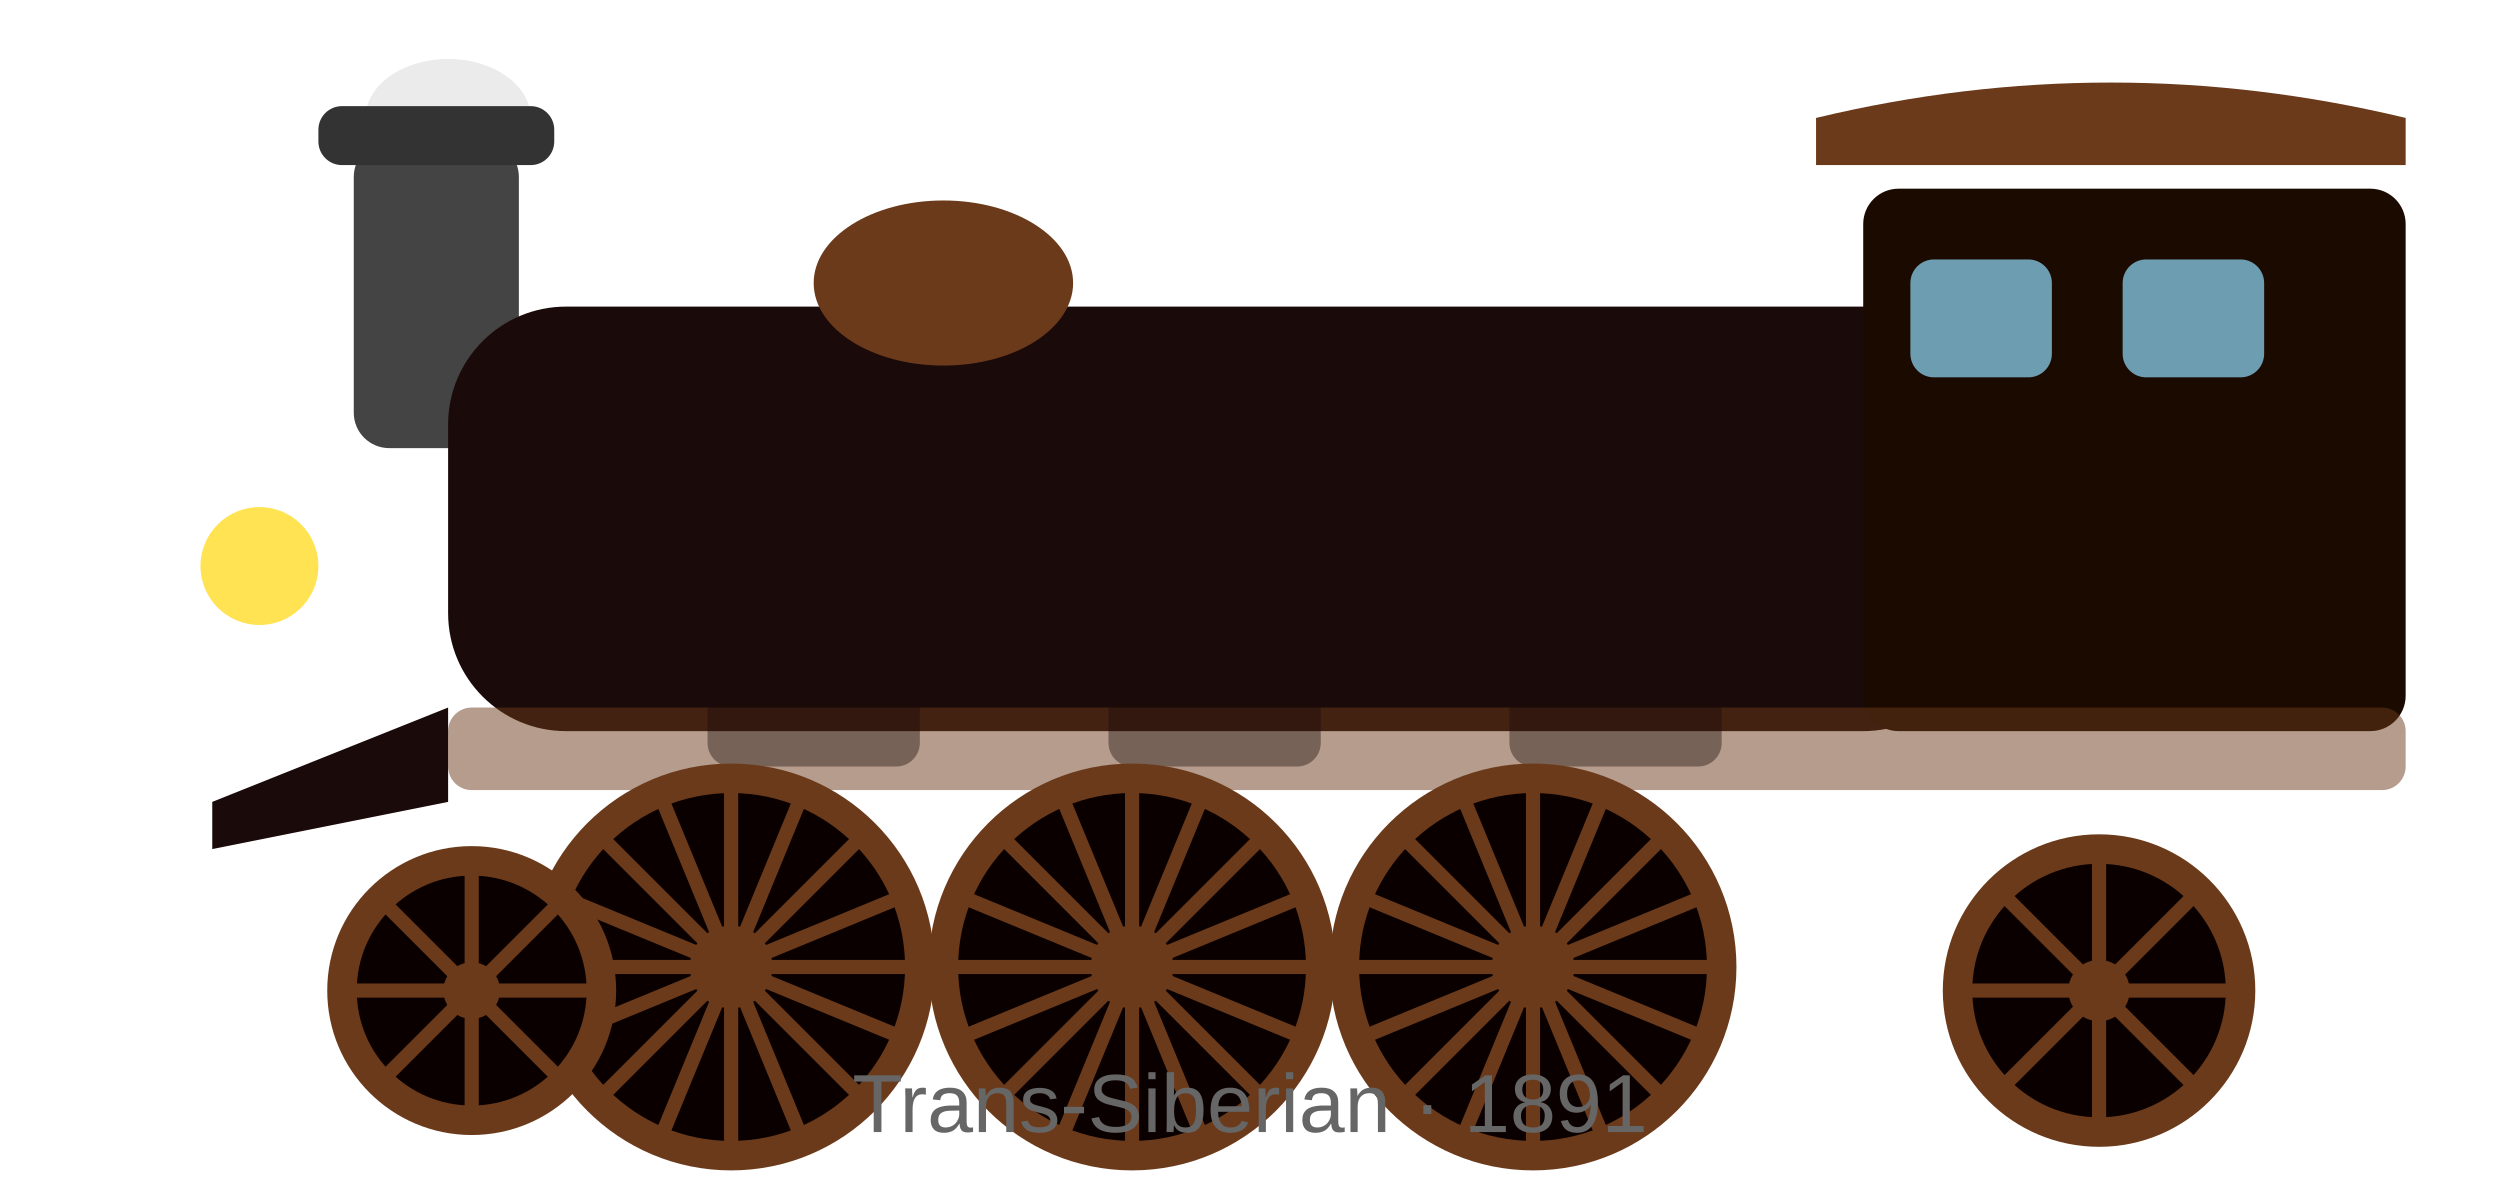
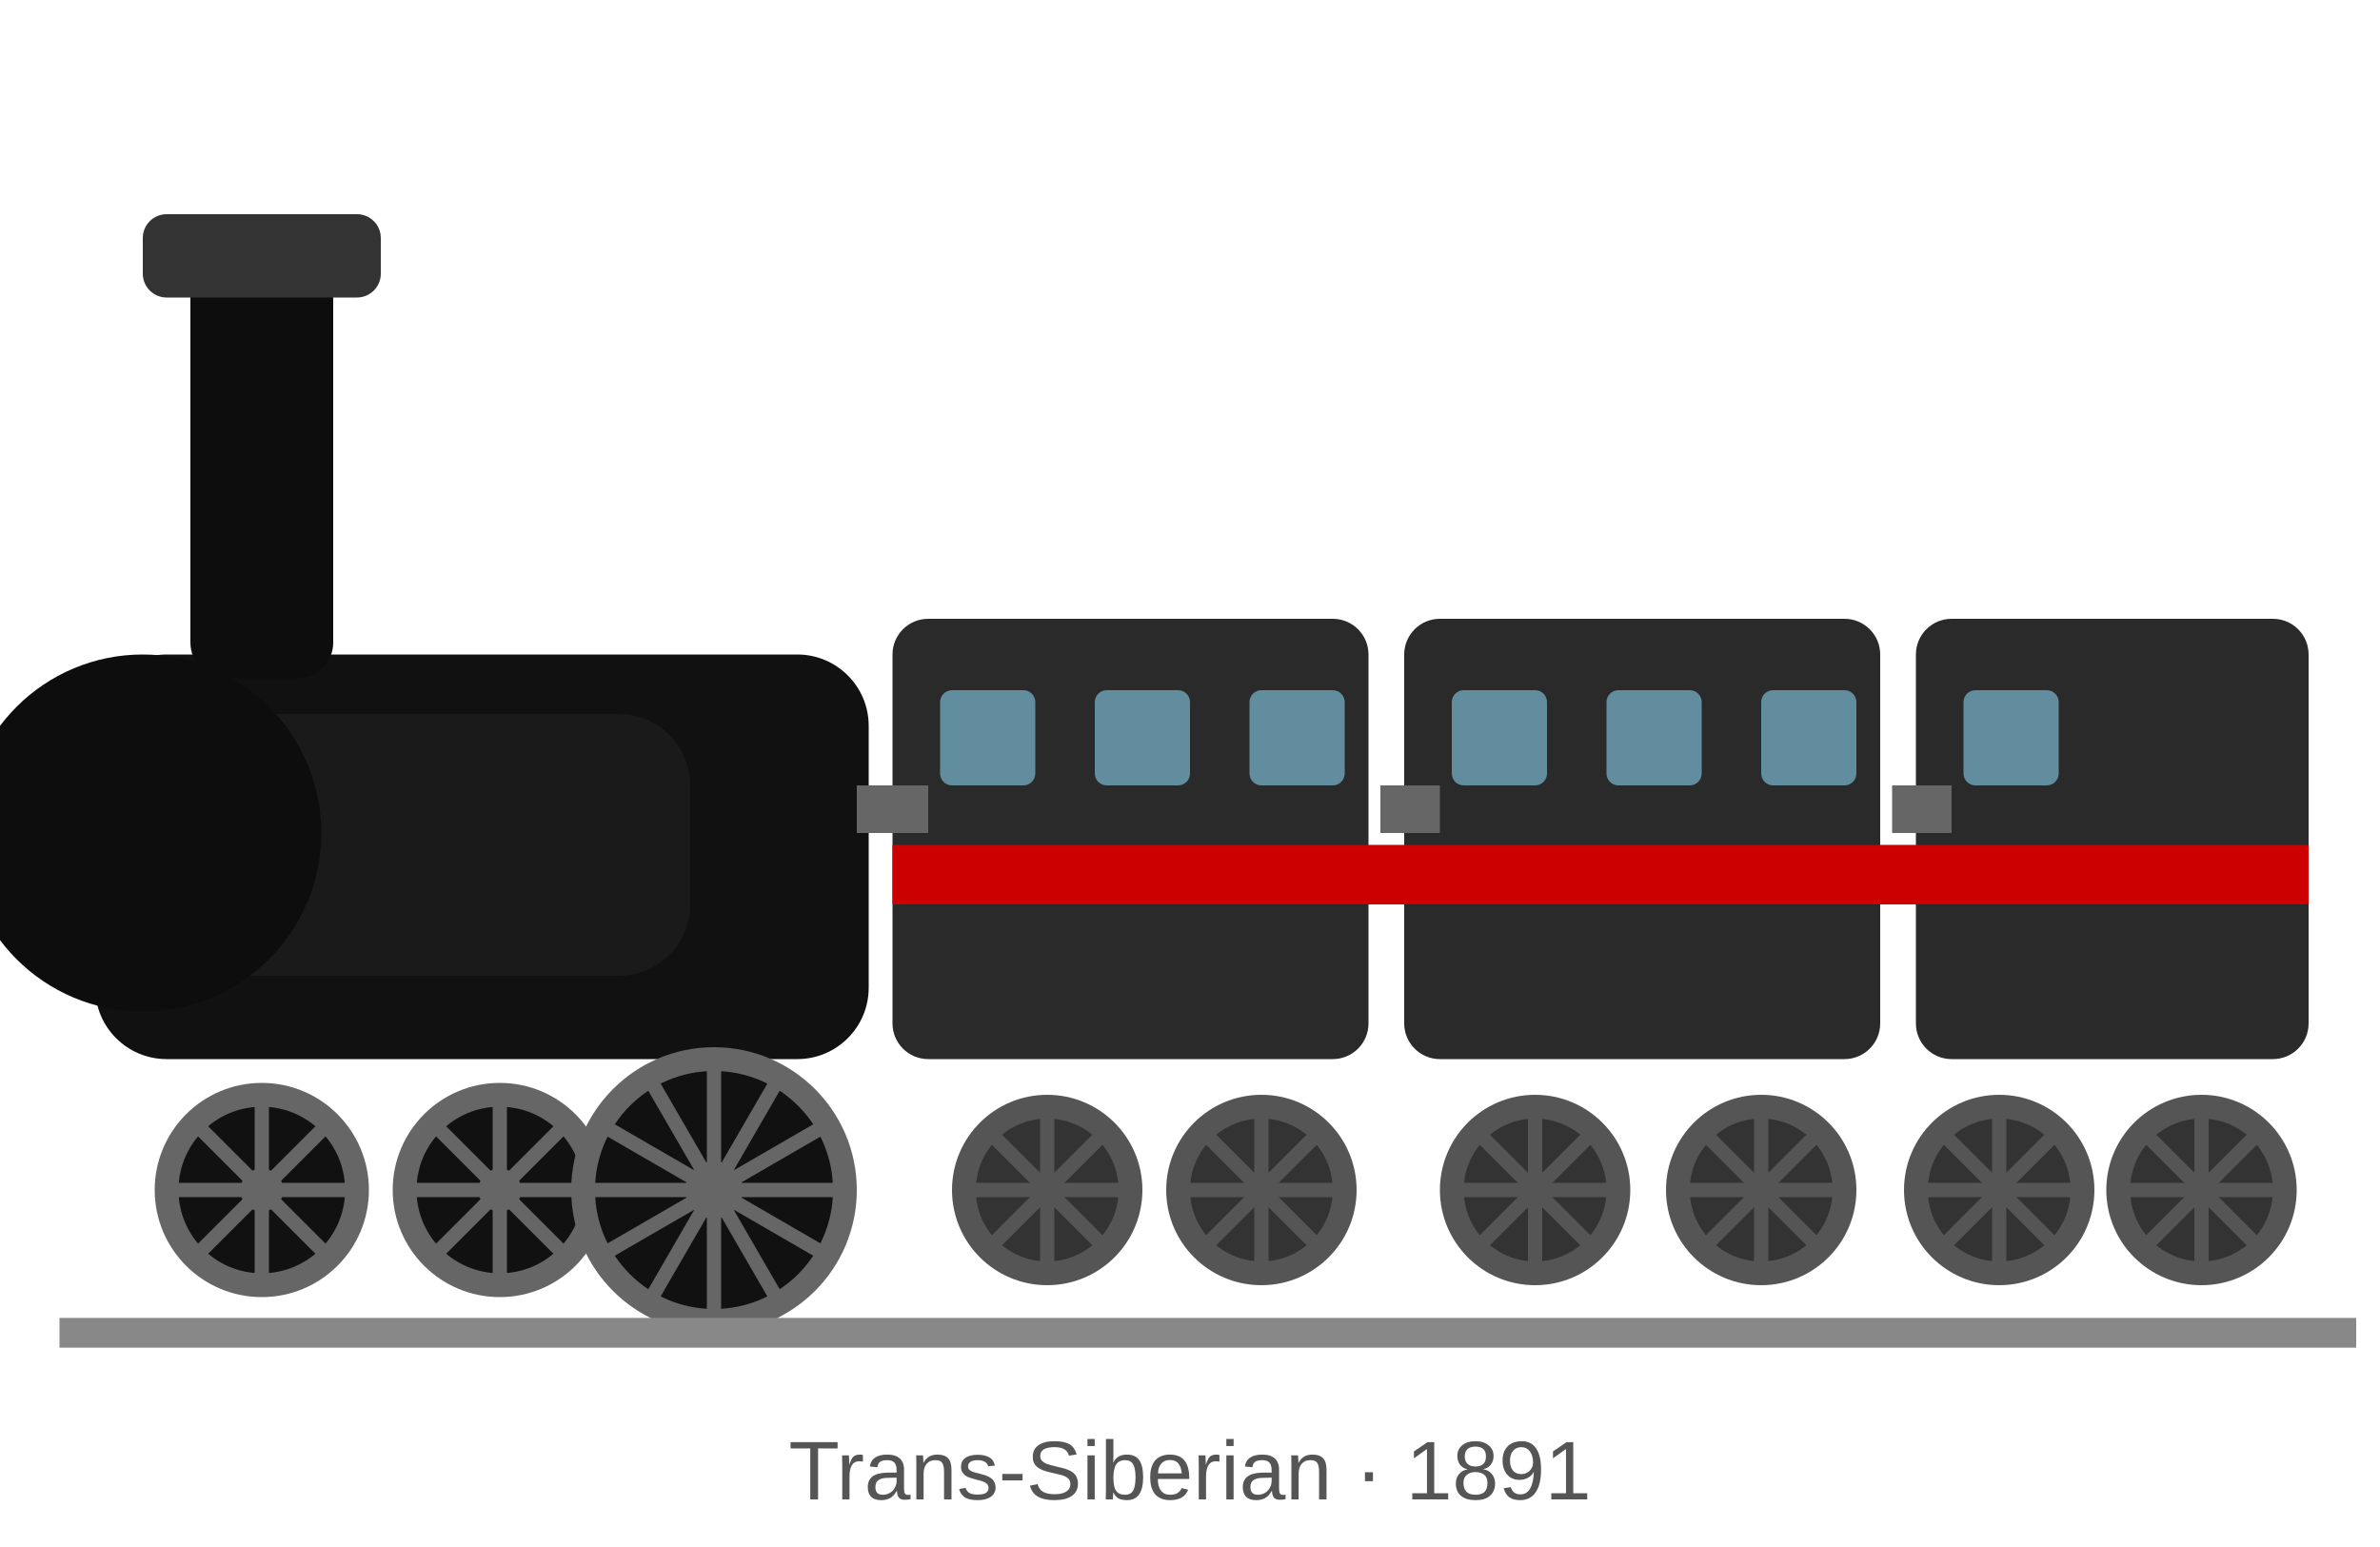
- <svg xmlns="http://www.w3.org/2000/svg" viewBox="0 0 212 100" width="212" height="100">
-   <ellipse cx="38" cy="10" rx="7" ry="5" fill="#CCC" opacity="0.4" />
-   <rect x="30" y="12" width="14" height="26" rx="3" fill="#444" />
-   <rect x="27" y="9" width="20" height="5" rx="2" fill="#333" />
-   <rect x="38" y="26" width="130" height="36" rx="10" fill="#1A0A0A" />
-   <ellipse cx="80" cy="24" rx="11" ry="7" fill="#6B3A1A" />
-   <rect x="158" y="16" width="46" height="46" rx="3" fill="#1A0A00" />
-   <path d="M154,14 L204,14 L204,10 Q179,4 154,10Z" fill="#6B3A1A" />
-   <rect x="162" y="22" width="12" height="10" rx="2" fill="#87CEEB" opacity="0.75" />
-   <rect x="180" y="22" width="12" height="10" rx="2" fill="#87CEEB" opacity="0.75" />
-   <rect x="38" y="60" width="166" height="7" rx="2" fill="#6B3A1A" opacity="0.5" />
-   <path d="M38,60 L18,68 L18,72 L38,68Z" fill="#1A0A0A" />
-   <circle cx="22" cy="48" r="5" fill="#FFE040" opacity="0.9" />
-   <rect x="60" y="56" width="18" height="9" rx="2" fill="#1A0A0A" opacity="0.4" />
-   <rect x="94" y="56" width="18" height="9" rx="2" fill="#1A0A0A" opacity="0.4" />
-   <rect x="128" y="56" width="18" height="9" rx="2" fill="#1A0A0A" opacity="0.4" />
-   <circle cx="62" cy="82" r="16" fill="#0A0000" stroke="#6B3A1A" stroke-width="2.5" />
-   <line x1="78.0" y1="82.0" x2="46.0" y2="82.0" stroke="#6B3A1A" stroke-width="1.2" />
-   <line x1="76.8" y1="88.1" x2="47.2" y2="75.9" stroke="#6B3A1A" stroke-width="1.2" />
-   <line x1="73.3" y1="93.3" x2="50.7" y2="70.7" stroke="#6B3A1A" stroke-width="1.2" />
-   <line x1="68.1" y1="96.8" x2="55.9" y2="67.2" stroke="#6B3A1A" stroke-width="1.2" />
-   <line x1="62.0" y1="98.0" x2="62.0" y2="66.0" stroke="#6B3A1A" stroke-width="1.2" />
-   <line x1="55.9" y1="96.8" x2="68.1" y2="67.2" stroke="#6B3A1A" stroke-width="1.2" />
-   <line x1="50.7" y1="93.3" x2="73.3" y2="70.7" stroke="#6B3A1A" stroke-width="1.2" />
-   <line x1="47.2" y1="88.1" x2="76.8" y2="75.9" stroke="#6B3A1A" stroke-width="1.2" />
-   <circle cx="62" cy="82" r="3.5" fill="#6B3A1A" />
-   <circle cx="96" cy="82" r="16" fill="#0A0000" stroke="#6B3A1A" stroke-width="2.5" />
-   <line x1="112.0" y1="82.0" x2="80.0" y2="82.0" stroke="#6B3A1A" stroke-width="1.2" />
-   <line x1="110.8" y1="88.1" x2="81.2" y2="75.9" stroke="#6B3A1A" stroke-width="1.2" />
-   <line x1="107.3" y1="93.3" x2="84.7" y2="70.7" stroke="#6B3A1A" stroke-width="1.2" />
-   <line x1="102.1" y1="96.8" x2="89.9" y2="67.2" stroke="#6B3A1A" stroke-width="1.2" />
-   <line x1="96.0" y1="98.0" x2="96.0" y2="66.0" stroke="#6B3A1A" stroke-width="1.2" />
-   <line x1="89.9" y1="96.8" x2="102.1" y2="67.2" stroke="#6B3A1A" stroke-width="1.2" />
-   <line x1="84.7" y1="93.3" x2="107.3" y2="70.7" stroke="#6B3A1A" stroke-width="1.2" />
-   <line x1="81.2" y1="88.1" x2="110.8" y2="75.9" stroke="#6B3A1A" stroke-width="1.2" />
-   <circle cx="96" cy="82" r="3.5" fill="#6B3A1A" />
-   <circle cx="130" cy="82" r="16" fill="#0A0000" stroke="#6B3A1A" stroke-width="2.5" />
-   <line x1="146.0" y1="82.0" x2="114.0" y2="82.0" stroke="#6B3A1A" stroke-width="1.2" />
-   <line x1="144.8" y1="88.1" x2="115.2" y2="75.9" stroke="#6B3A1A" stroke-width="1.2" />
-   <line x1="141.3" y1="93.3" x2="118.7" y2="70.7" stroke="#6B3A1A" stroke-width="1.2" />
-   <line x1="136.1" y1="96.8" x2="123.9" y2="67.2" stroke="#6B3A1A" stroke-width="1.2" />
-   <line x1="130.0" y1="98.0" x2="130.0" y2="66.0" stroke="#6B3A1A" stroke-width="1.2" />
-   <line x1="123.9" y1="96.8" x2="136.1" y2="67.2" stroke="#6B3A1A" stroke-width="1.2" />
-   <line x1="118.7" y1="93.3" x2="141.3" y2="70.7" stroke="#6B3A1A" stroke-width="1.2" />
-   <line x1="115.2" y1="88.1" x2="144.8" y2="75.9" stroke="#6B3A1A" stroke-width="1.2" />
-   <circle cx="130" cy="82" r="3.5" fill="#6B3A1A" />
-   <circle cx="40" cy="84" r="11" fill="#0A0000" stroke="#6B3A1A" stroke-width="2.5" />
-   <line x1="51.0" y1="84.0" x2="29.0" y2="84.0" stroke="#6B3A1A" stroke-width="1.2" />
-   <line x1="47.8" y1="91.8" x2="32.2" y2="76.2" stroke="#6B3A1A" stroke-width="1.2" />
-   <line x1="40.0" y1="95.0" x2="40.0" y2="73.0" stroke="#6B3A1A" stroke-width="1.2" />
-   <line x1="32.2" y1="91.8" x2="47.8" y2="76.2" stroke="#6B3A1A" stroke-width="1.2" />
-   <circle cx="40" cy="84" r="2.4" fill="#6B3A1A" />
-   <circle cx="178" cy="84" r="12" fill="#0A0000" stroke="#6B3A1A" stroke-width="2.5" />
-   <line x1="190.0" y1="84.0" x2="166.0" y2="84.0" stroke="#6B3A1A" stroke-width="1.2" />
-   <line x1="186.5" y1="92.5" x2="169.5" y2="75.5" stroke="#6B3A1A" stroke-width="1.2" />
-   <line x1="178.0" y1="96.0" x2="178.0" y2="72.0" stroke="#6B3A1A" stroke-width="1.2" />
-   <line x1="169.5" y1="92.5" x2="186.5" y2="75.5" stroke="#6B3A1A" stroke-width="1.2" />
-   <circle cx="178" cy="84" r="2.6" fill="#6B3A1A" />
-   <text x="106" y="96" font-family="Arial,sans-serif" font-size="7" fill="#666" text-anchor="middle">Trans-Siberian · 1891</text>
+ <svg xmlns="http://www.w3.org/2000/svg" viewBox="0 0 200 130" width="200" height="130">
+   <rect x="8" y="55" width="65" height="34" rx="6" fill="#111" />
+   <rect x="14" y="60" width="44" height="22" rx="6" fill="#1a1a1a" />
+   <rect x="16" y="22" width="12" height="35" rx="3" fill="#0d0d0d" />
+   <rect x="12" y="18" width="20" height="7" rx="2" fill="#333" />
+   <circle cx="12" cy="70" r="15" fill="#0d0d0d" />
+   <rect x="75" y="52" width="40" height="37" rx="3" fill="#2a2a2a" />
+   <rect x="118" y="52" width="40" height="37" rx="3" fill="#2a2a2a" />
+   <rect x="161" y="52" width="33" height="37" rx="3" fill="#2a2a2a" />
+   <rect x="79" y="58" width="8" height="8" rx="1" fill="#87CEEB" opacity="0.6" />
+   <rect x="92" y="58" width="8" height="8" rx="1" fill="#87CEEB" opacity="0.6" />
+   <rect x="105" y="58" width="8" height="8" rx="1" fill="#87CEEB" opacity="0.6" />
+   <rect x="122" y="58" width="8" height="8" rx="1" fill="#87CEEB" opacity="0.6" />
+   <rect x="135" y="58" width="8" height="8" rx="1" fill="#87CEEB" opacity="0.6" />
+   <rect x="148" y="58" width="8" height="8" rx="1" fill="#87CEEB" opacity="0.6" />
+   <rect x="165" y="58" width="8" height="8" rx="1" fill="#87CEEB" opacity="0.6" />
+   <rect x="75" y="71" width="119" height="5" fill="#CC0000" />
+   <rect x="72" y="66" width="6" height="4" fill="#666" />
+   <rect x="116" y="66" width="5" height="4" fill="#666" />
+   <rect x="159" y="66" width="5" height="4" fill="#666" />
+   <circle cx="22" cy="100" r="8" fill="#111" stroke="#666" stroke-width="2" />
+   <line x1="30.0" y1="100.0" x2="14.0" y2="100.0" stroke="#666" stroke-width="1.2" />
+   <line x1="27.7" y1="105.7" x2="16.3" y2="94.3" stroke="#666" stroke-width="1.2" />
+   <line x1="22.0" y1="108.0" x2="22.0" y2="92.0" stroke="#666" stroke-width="1.2" />
+   <line x1="16.3" y1="105.7" x2="27.7" y2="94.3" stroke="#666" stroke-width="1.2" />
+   <circle cx="22" cy="100" r="1.8" fill="#666" />
+   <circle cx="42" cy="100" r="8" fill="#111" stroke="#666" stroke-width="2" />
+   <line x1="50.0" y1="100.0" x2="34.0" y2="100.0" stroke="#666" stroke-width="1.2" />
+   <line x1="47.7" y1="105.7" x2="36.3" y2="94.3" stroke="#666" stroke-width="1.2" />
+   <line x1="42.0" y1="108.0" x2="42.0" y2="92.0" stroke="#666" stroke-width="1.2" />
+   <line x1="36.3" y1="105.7" x2="47.7" y2="94.3" stroke="#666" stroke-width="1.2" />
+   <circle cx="42" cy="100" r="1.8" fill="#666" />
+   <circle cx="60" cy="100" r="11" fill="#111" stroke="#666" stroke-width="2" />
+   <line x1="71.0" y1="100.0" x2="49.0" y2="100.0" stroke="#666" stroke-width="1.2" />
+   <line x1="69.5" y1="105.5" x2="50.5" y2="94.5" stroke="#666" stroke-width="1.2" />
+   <line x1="65.5" y1="109.5" x2="54.5" y2="90.5" stroke="#666" stroke-width="1.2" />
+   <line x1="60.0" y1="111.0" x2="60.0" y2="89.0" stroke="#666" stroke-width="1.2" />
+   <line x1="54.5" y1="109.5" x2="65.5" y2="90.5" stroke="#666" stroke-width="1.2" />
+   <line x1="50.5" y1="105.5" x2="69.5" y2="94.5" stroke="#666" stroke-width="1.2" />
+   <circle cx="60" cy="100" r="2.4" fill="#666" />
+   <circle cx="88" cy="100" r="7" fill="#333" stroke="#555" stroke-width="2" />
+   <line x1="95.0" y1="100.0" x2="81.0" y2="100.0" stroke="#555" stroke-width="1.2" />
+   <line x1="92.9" y1="104.9" x2="83.1" y2="95.1" stroke="#555" stroke-width="1.2" />
+   <line x1="88.0" y1="107.0" x2="88.0" y2="93.0" stroke="#555" stroke-width="1.2" />
+   <line x1="83.1" y1="104.9" x2="92.9" y2="95.1" stroke="#555" stroke-width="1.2" />
+   <circle cx="88" cy="100" r="1.5" fill="#555" />
+   <circle cx="106" cy="100" r="7" fill="#333" stroke="#555" stroke-width="2" />
+   <line x1="113.0" y1="100.0" x2="99.0" y2="100.0" stroke="#555" stroke-width="1.2" />
+   <line x1="110.9" y1="104.9" x2="101.1" y2="95.1" stroke="#555" stroke-width="1.2" />
+   <line x1="106.0" y1="107.0" x2="106.0" y2="93.0" stroke="#555" stroke-width="1.2" />
+   <line x1="101.1" y1="104.9" x2="110.9" y2="95.1" stroke="#555" stroke-width="1.2" />
+   <circle cx="106" cy="100" r="1.5" fill="#555" />
+   <circle cx="129" cy="100" r="7" fill="#333" stroke="#555" stroke-width="2" />
+   <line x1="136.0" y1="100.0" x2="122.0" y2="100.0" stroke="#555" stroke-width="1.2" />
+   <line x1="133.9" y1="104.9" x2="124.1" y2="95.1" stroke="#555" stroke-width="1.2" />
+   <line x1="129.0" y1="107.0" x2="129.0" y2="93.0" stroke="#555" stroke-width="1.2" />
+   <line x1="124.1" y1="104.9" x2="133.9" y2="95.1" stroke="#555" stroke-width="1.2" />
+   <circle cx="129" cy="100" r="1.5" fill="#555" />
+   <circle cx="148" cy="100" r="7" fill="#333" stroke="#555" stroke-width="2" />
+   <line x1="155.0" y1="100.0" x2="141.0" y2="100.0" stroke="#555" stroke-width="1.2" />
+   <line x1="152.9" y1="104.9" x2="143.1" y2="95.1" stroke="#555" stroke-width="1.2" />
+   <line x1="148.0" y1="107.0" x2="148.0" y2="93.0" stroke="#555" stroke-width="1.2" />
+   <line x1="143.1" y1="104.9" x2="152.9" y2="95.1" stroke="#555" stroke-width="1.2" />
+   <circle cx="148" cy="100" r="1.5" fill="#555" />
+   <circle cx="168" cy="100" r="7" fill="#333" stroke="#555" stroke-width="2" />
+   <line x1="175.0" y1="100.0" x2="161.0" y2="100.0" stroke="#555" stroke-width="1.2" />
+   <line x1="172.9" y1="104.9" x2="163.1" y2="95.1" stroke="#555" stroke-width="1.2" />
+   <line x1="168.0" y1="107.0" x2="168.0" y2="93.0" stroke="#555" stroke-width="1.2" />
+   <line x1="163.1" y1="104.9" x2="172.9" y2="95.1" stroke="#555" stroke-width="1.2" />
+   <circle cx="168" cy="100" r="1.5" fill="#555" />
+   <circle cx="185" cy="100" r="7" fill="#333" stroke="#555" stroke-width="2" />
+   <line x1="192.0" y1="100.0" x2="178.0" y2="100.0" stroke="#555" stroke-width="1.2" />
+   <line x1="189.9" y1="104.9" x2="180.1" y2="95.1" stroke="#555" stroke-width="1.2" />
+   <line x1="185.0" y1="107.0" x2="185.0" y2="93.0" stroke="#555" stroke-width="1.2" />
+   <line x1="180.1" y1="104.9" x2="189.9" y2="95.1" stroke="#555" stroke-width="1.2" />
+   <circle cx="185" cy="100" r="1.5" fill="#555" />
+   <line x1="5" y1="112" x2="198" y2="112" stroke="#888" stroke-width="2.5" />
+   <text x="100" y="126" font-family="Arial,sans-serif" font-size="7" fill="#555" text-anchor="middle">Trans-Siberian · 1891</text>
</svg>
